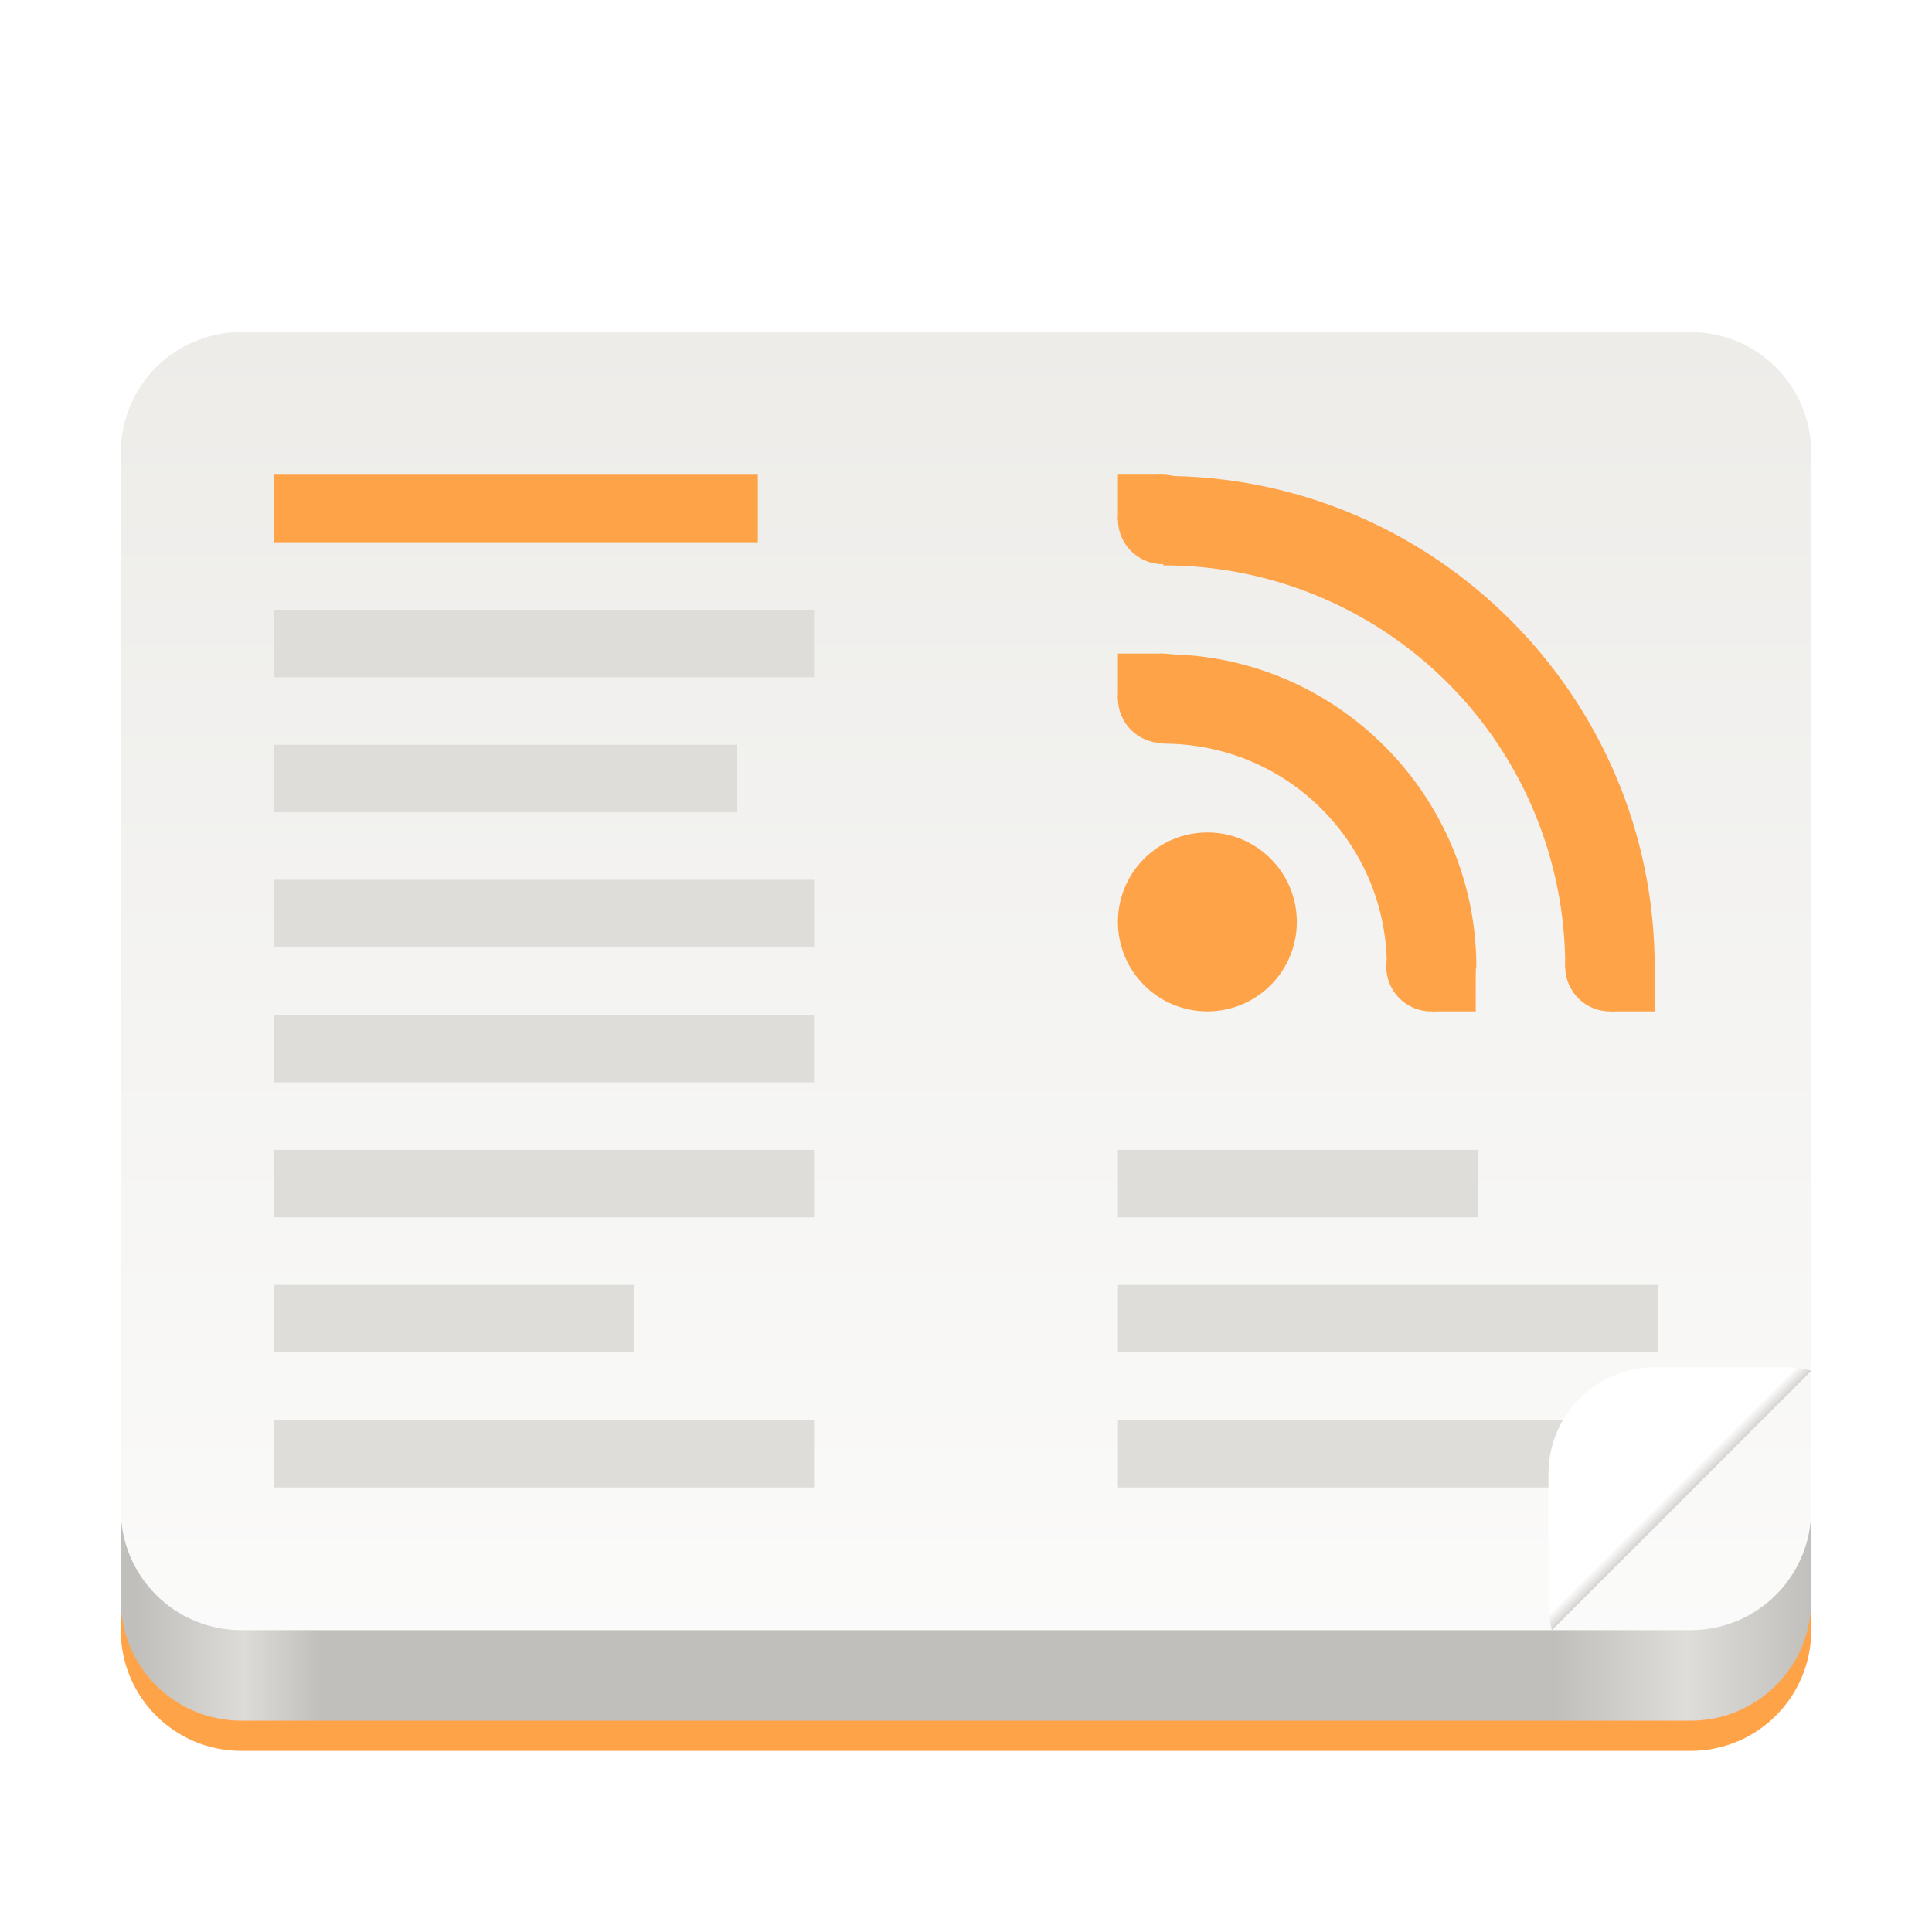
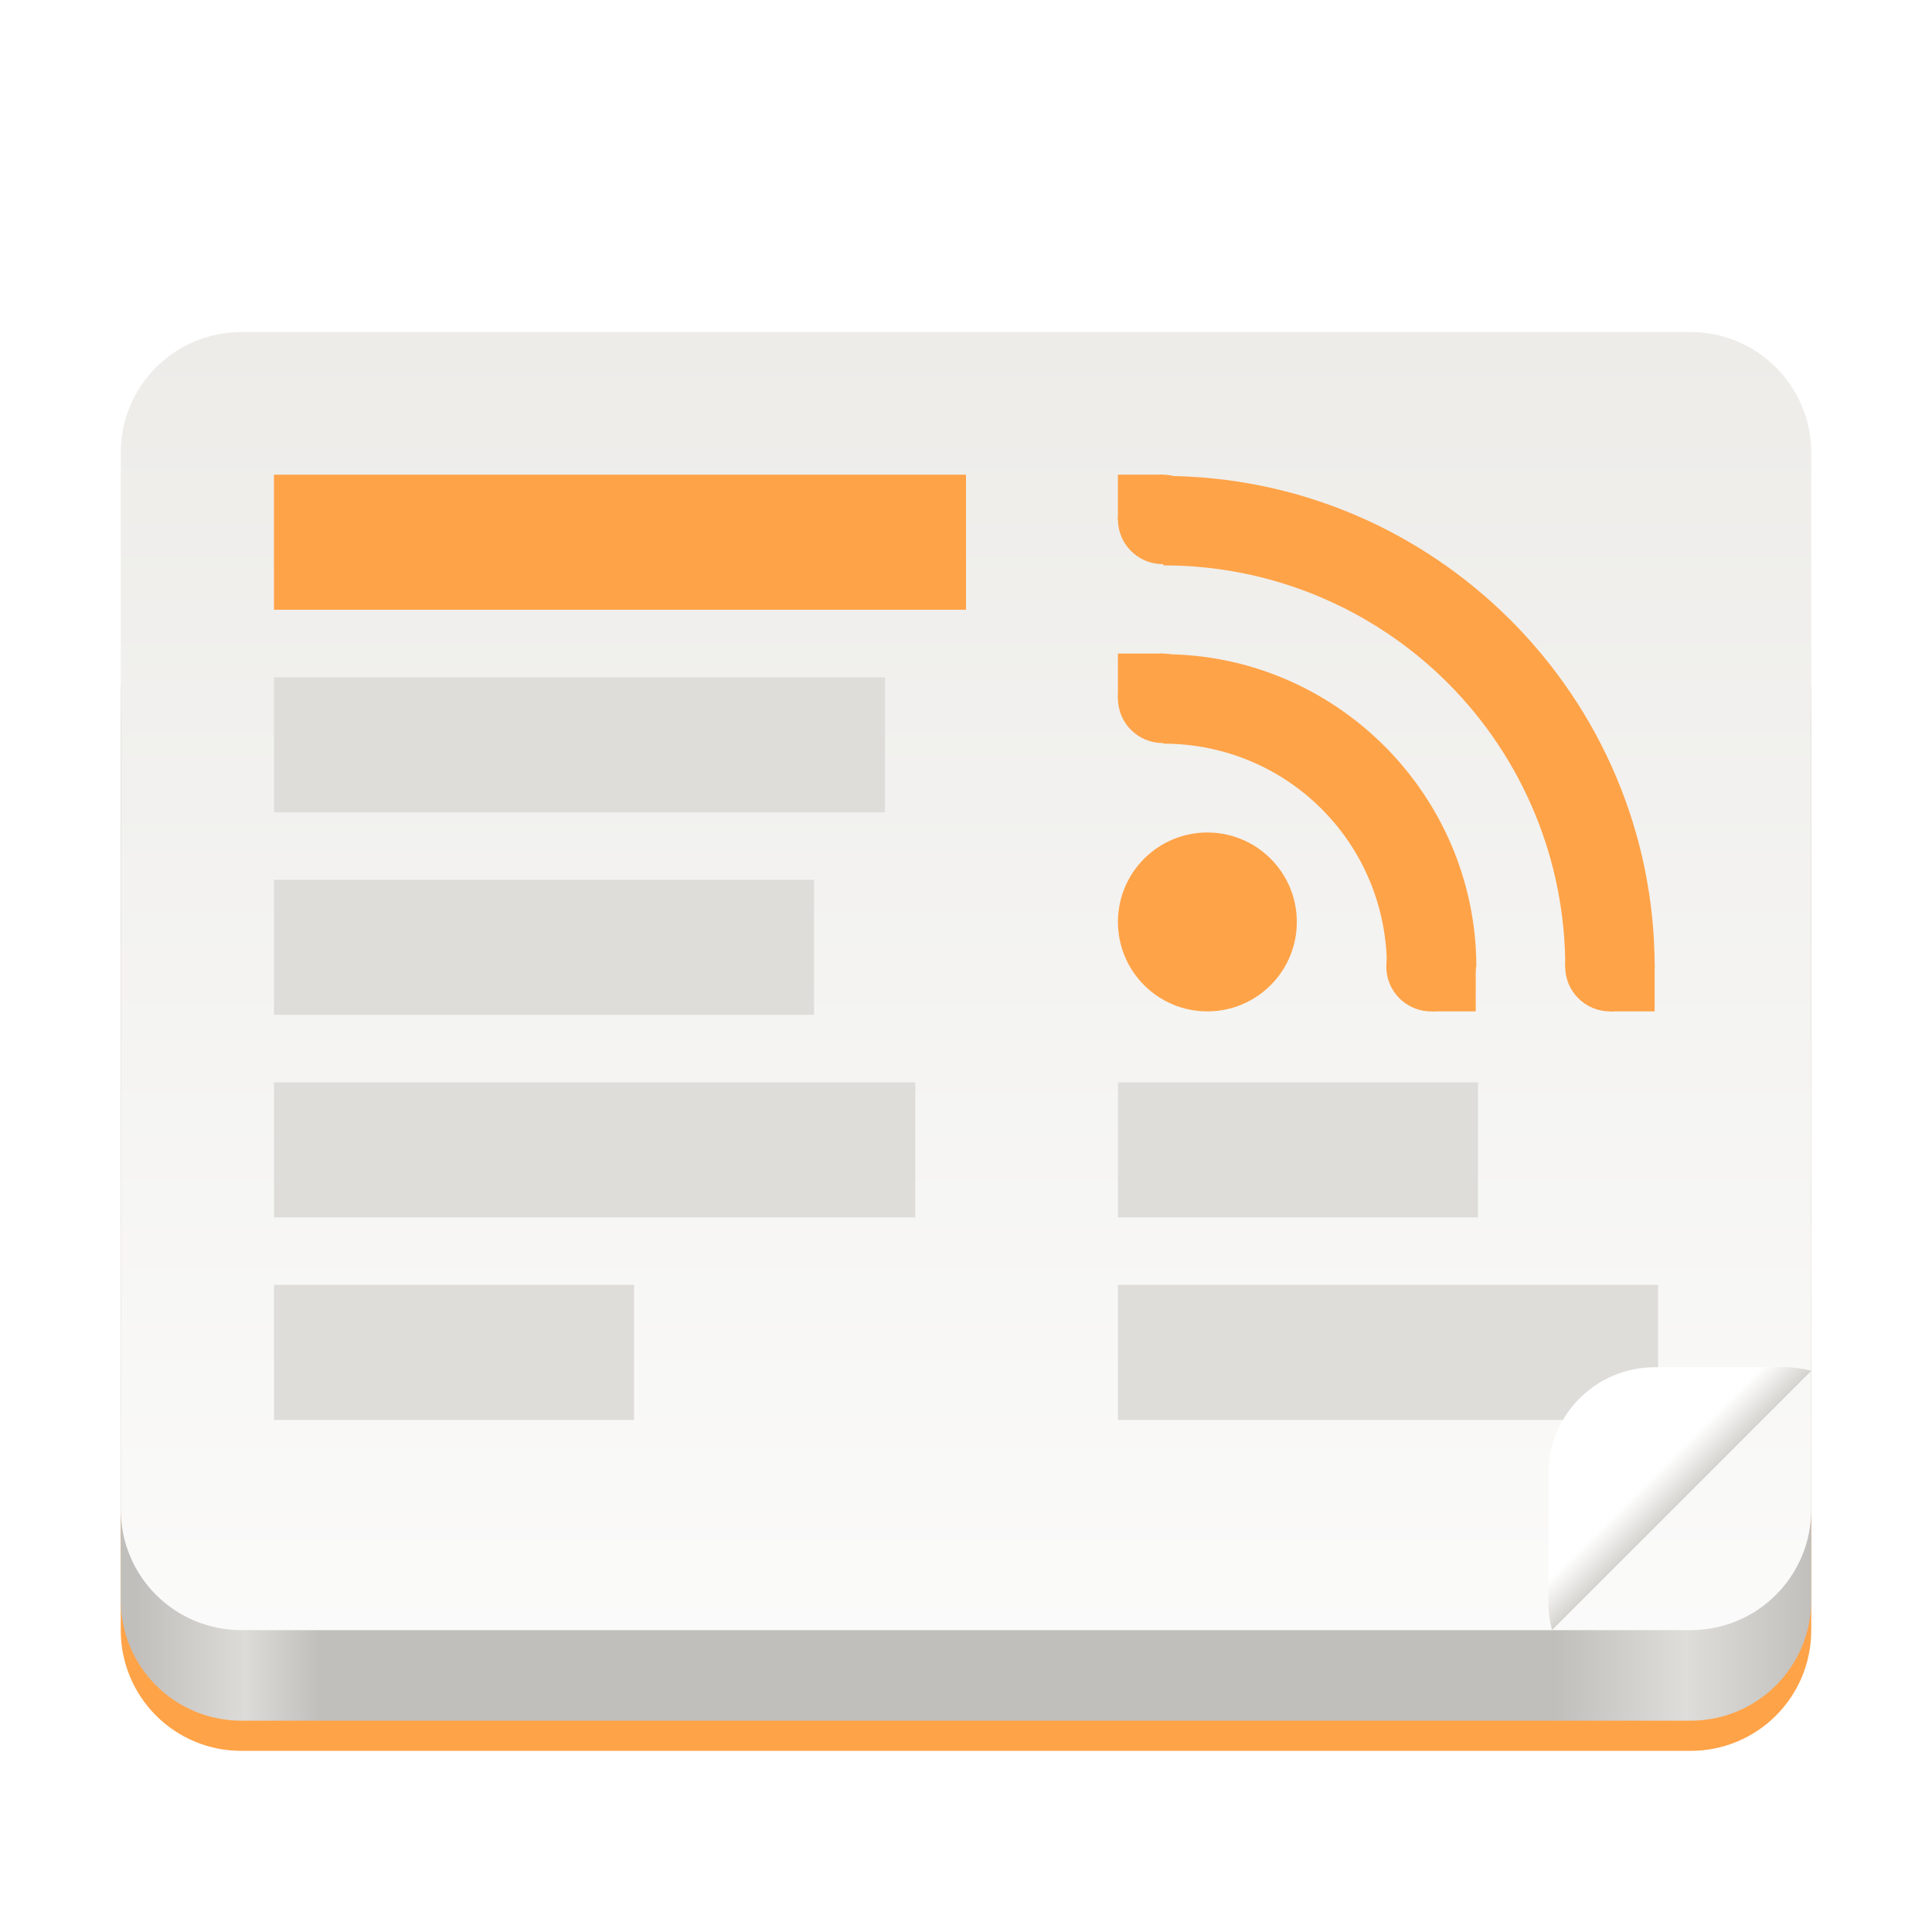
<svg xmlns="http://www.w3.org/2000/svg" width="128" height="128" version="1.0">
  <defs>
    <linearGradient id="h" x1="144" x2="144" y1="-84" y2="366.07" gradientTransform="matrix(.25 0 0 .25 4 43)" gradientUnits="userSpaceOnUse">
      <stop stop-color="#edece9" offset="0" />
      <stop stop-color="#fff" offset="1" />
    </linearGradient>
    <linearGradient id="g" x1="69.009" x2="180.21" y1="487.9" y2="487.9" gradientTransform="translate(-60 -206)" gradientUnits="userSpaceOnUse">
      <stop stop-color="#c0bfbc" offset="0" />
      <stop stop-color="#dcdbd8" offset=".065" />
      <stop stop-color="#c0bfbc" offset=".11" />
      <stop stop-color="#c0bfbc" offset=".846" />
      <stop stop-color="#deddda" offset=".923" />
      <stop stop-color="#c0bfbc" offset="1" />
    </linearGradient>
-     <clipPath id="b">
-       <path d="m252 116 28-28v-8h-36v36z" fill="#e74747" />
-     </clipPath>
-     <linearGradient id="a" x1="344" x2="340" y1="76" y2="72" gradientTransform="matrix(.25 0 0 .25 180 83)" gradientUnits="userSpaceOnUse">
+     <linearGradient id="a" x1="344" x2="288" y1="76.001" y2="20" gradientTransform="matrix(.25 0 0 .25 180 83)" gradientUnits="userSpaceOnUse">
      <stop stop-color="#d5d3cf" offset="0" />
+       <stop stop-color="#fff" offset=".2" />
      <stop stop-color="#fff" offset="1" />
    </linearGradient>
  </defs>
  <path d="M16 40c-4.432 0-8 3.568-8 8v60c0 4.432 3.568 8 8 8h96c4.432 0 8-3.568 8-8V48c0-4.432-3.568-8-8-8z" fill="#ffa348" />
  <path transform="translate(0 -172)" d="m16 210c-4.432 0-8 3.568-8 8v60c0 4.432 3.568 8 8 8h96c4.432 0 8-3.568 8-8v-60c0-4.432-3.568-8-8-8z" fill="url(#g)" />
-   <path d="m16 22c-4.432 0-8 3.568-8 8v70c0 4.432 3.568 8 8 8h48 48c4.432 0 8-3.568 8-8v-70c0-4.432-3.568-8-8-8h-48-48z" fill="url(#h)" />
-   <g transform="matrix(.59642 0 0 .59642 -7.5708 -502)">
-     <g transform="matrix(4.9684 0 0 4.9684 126.94 884.48)" fill="#ffa348">
-       <path d="m6 12a2 2 0 0 1-2 2 2 2 0 0 1-2-2 2 2 0 0 1 2-2 2 2 0 0 1 2 2z" overflow="visible" />
-       <path d="m2 6h1.014v1.014h-1.014zm7.014 7.014h0.986v0.986h-0.986zm4 0h0.986v0.986h-0.986zm-11.014-11.014h1.014v1.014h-1.014z" />
-       <path d="m3.014 8.014c2.774 0 5 2.227 5 5h2c0-3.854-3.145-7-7-7z" font-family="sans-serif" font-weight="400" overflow="visible" style="font-feature-settings:normal;font-variant-alternates:normal;font-variant-caps:normal;font-variant-ligatures:normal;font-variant-numeric:normal;font-variant-position:normal;isolation:auto;mix-blend-mode:normal;shape-padding:0;text-decoration-color:#000000;text-decoration-line:none;text-decoration-style:solid;text-indent:0;text-orientation:mixed;text-transform:none" white-space="normal" />
-       <path d="m 3.014,4.028 a 8.972,8.972 0 0 1 8.987,8.986 h 2 C 14,6.96 9.07,2.028 3.014,2.028 Z" font-family="sans-serif" font-weight="400" overflow="visible" style="font-feature-settings:normal;font-variant-alternates:normal;font-variant-caps:normal;font-variant-ligatures:normal;font-variant-numeric:normal;font-variant-position:normal;isolation:auto;mix-blend-mode:normal;shape-padding:0;text-decoration-color:#000000;text-decoration-line:none;text-decoration-style:solid;text-indent:0;text-orientation:mixed;text-transform:none" white-space="normal" />
-       <path d="m4 7a1 1 0 0 1-1 1 1 1 0 0 1-1-1 1 1 0 0 1 1-1 1 1 0 0 1 1 1zm0-4a1 1 0 0 1-1 1 1 1 0 0 1-1-1 1 1 0 0 1 1-1 1 1 0 0 1 1 1zm6 10a1 1 0 0 1-1 1 1 1 0 0 1-1-1 1 1 0 0 1 1-1 1 1 0 0 1 1 1zm4 0a1 1 0 0 1-1 1 1 1 0 0 1-1-1 1 1 0 0 1 1-1 1 1 0 0 1 1 1z" overflow="visible" />
+   <path d="m16 22c-4.432 0-8 3.568-8 8v70c0 4.432 3.568 8 8 8h96c4.432 0 8-3.568 8-8v-70c0-4.432-3.568-8-8-8h-96z" fill="url(#h)" />
+   <g fill="#ffa348">
+     <g stroke-width="2.963">
+       <path d="m85.918 61.081a5.926 5.926 0 01-5.926 5.926 5.926 5.926 0 01-5.926-5.926 5.926 5.926 0 015.926-5.926 5.926 5.926 0 015.926 5.926z" overflow="visible" />
+       <path d="m74.065 43.301h3.005v3.005h-3.005zm20.784 20.784h2.922v2.922h-2.922zm11.853 0h2.922v2.922h-2.922zm-32.637-32.637h3.005v3.005h-3.005z" />
+       <path d="m77.07 49.269c8.22 0 14.816 6.599 14.816 14.816h5.926c0-11.42-9.319-20.743-20.743-20.743z" font-family="sans-serif" font-weight="400" overflow="visible" style="font-feature-settings:normal;font-variant-alternates:normal;font-variant-caps:normal;font-variant-ligatures:normal;font-variant-numeric:normal;font-variant-position:normal;isolation:auto;mix-blend-mode:normal;shape-padding:0;text-decoration-color:#000000;text-decoration-line:none;text-decoration-style:solid;text-indent:0;text-orientation:mixed;text-transform:none" white-space="normal" />
+       <path d="m77.07 37.458a26.586 26.586 0 0126.631 26.628h5.926c-.003-17.94-14.612-32.554-32.557-32.554z" font-family="sans-serif" font-weight="400" overflow="visible" style="font-feature-settings:normal;font-variant-alternates:normal;font-variant-caps:normal;font-variant-ligatures:normal;font-variant-numeric:normal;font-variant-position:normal;isolation:auto;mix-blend-mode:normal;shape-padding:0;text-decoration-color:#000000;text-decoration-line:none;text-decoration-style:solid;text-indent:0;text-orientation:mixed;text-transform:none" white-space="normal" />
+       <path d="m79.992 46.264a2.963 2.963 0 01-2.963 2.963 2.963 2.963 0 01-2.963-2.963 2.963 2.963 0 012.963-2.963 2.963 2.963 0 012.963 2.963zm0-11.853a2.963 2.963 0 01-2.963 2.963 2.963 2.963 0 01-2.963-2.963 2.963 2.963 0 012.963-2.963 2.963 2.963 0 012.963 2.963zm17.78 29.633a2.963 2.963 0 01-2.963 2.963 2.963 2.963 0 01-2.963-2.963 2.963 2.963 0 012.963-2.963 2.963 2.963 0 012.963 2.963zm11.853 0a2.963 2.963 0 01-2.963 2.963 2.963 2.963 0 01-2.963-2.963 2.963 2.963 0 012.963-2.963 2.963 2.963 0 012.963 2.963z" overflow="visible" />
    </g>
-     <g transform="translate(9.375)" stroke-width="1.875">
-       <rect x="33.75" y="894.42" width="53.75" height="7.5" ry="0" fill="#ffa348" />
-       <g fill="#deddda">
-         <rect x="33.75" y="909.42" width="60" height="7.5" ry="0" />
-         <rect x="33.75" y="924.42" width="51.469" height="7.5" ry="0" />
-         <rect x="33.75" y="939.42" width="60" height="7.5" ry="0" />
-         <rect x="33.75" y="954.42" width="60" height="7.5" ry="0" />
-         <rect x="33.75" y="969.42" width="60" height="7.5" ry="0" />
-         <rect x="33.75" y="984.42" width="39.999" height="7.5" ry="0" />
-         <rect x="33.75" y="999.42" width="60" height="7.5" ry="0" />
-       </g>
-     </g>
-     <g fill="#deddda" stroke-width="1.875">
-       <rect x="136.88" y="984.42" width="60" height="7.5" ry="0" />
-       <rect x="136.88" y="999.42" width="60" height="7.5" ry="0" />
-       <rect x="136.88" y="969.42" width="39.999" height="7.5" ry="0" />
+     <rect x="18.15" y="31.45" width="45.85" height="8.946" ry="0" stroke-width="1.891" />
+   </g>
+   <g fill="#deddda">
+     <rect x="18.15" y="44.869" width="40.484" height="8.946" ry="0" stroke-width="1.682" />
+     <rect x="18.15" y="58.289" width="35.785" height="8.946" ry="0" stroke-width="1.581" />
+     <rect x="18.15" y="71.708" width="42.487" height="8.946" ry="0" stroke-width="1.723" />
+     <g stroke-width="1.581">
+       <rect x="18.15" y="85.128" width="23.856" height="8.946" ry="0" />
+       <rect x="74.067" y="85.128" width="35.785" height="8.946" ry="0" />
+       <rect x="74.067" y="71.708" width="23.856" height="8.946" ry="0" />
    </g>
  </g>
-   <rect transform="matrix(0 .63036 .63036 0 47.118 -68.269)" x="252" y="88" width="36" height="36" rx="11.2" ry="11.2" clip-path="url(#b)" enable-background="new" fill="url(#a)" style="paint-order:normal" />
+   <path transform="matrix(0 .63036 .63036 0 47.118 -68.269)" d="m252 99.201c0-6.205 4.996-11.201 11.201-11.201h13.599c.98 0 1.924.137 2.829.372l-27.257 27.257c-.234-.905-.372-1.849-.372-2.829v-13.599z" fill="url(#a)" style="paint-order:normal" />
</svg>
